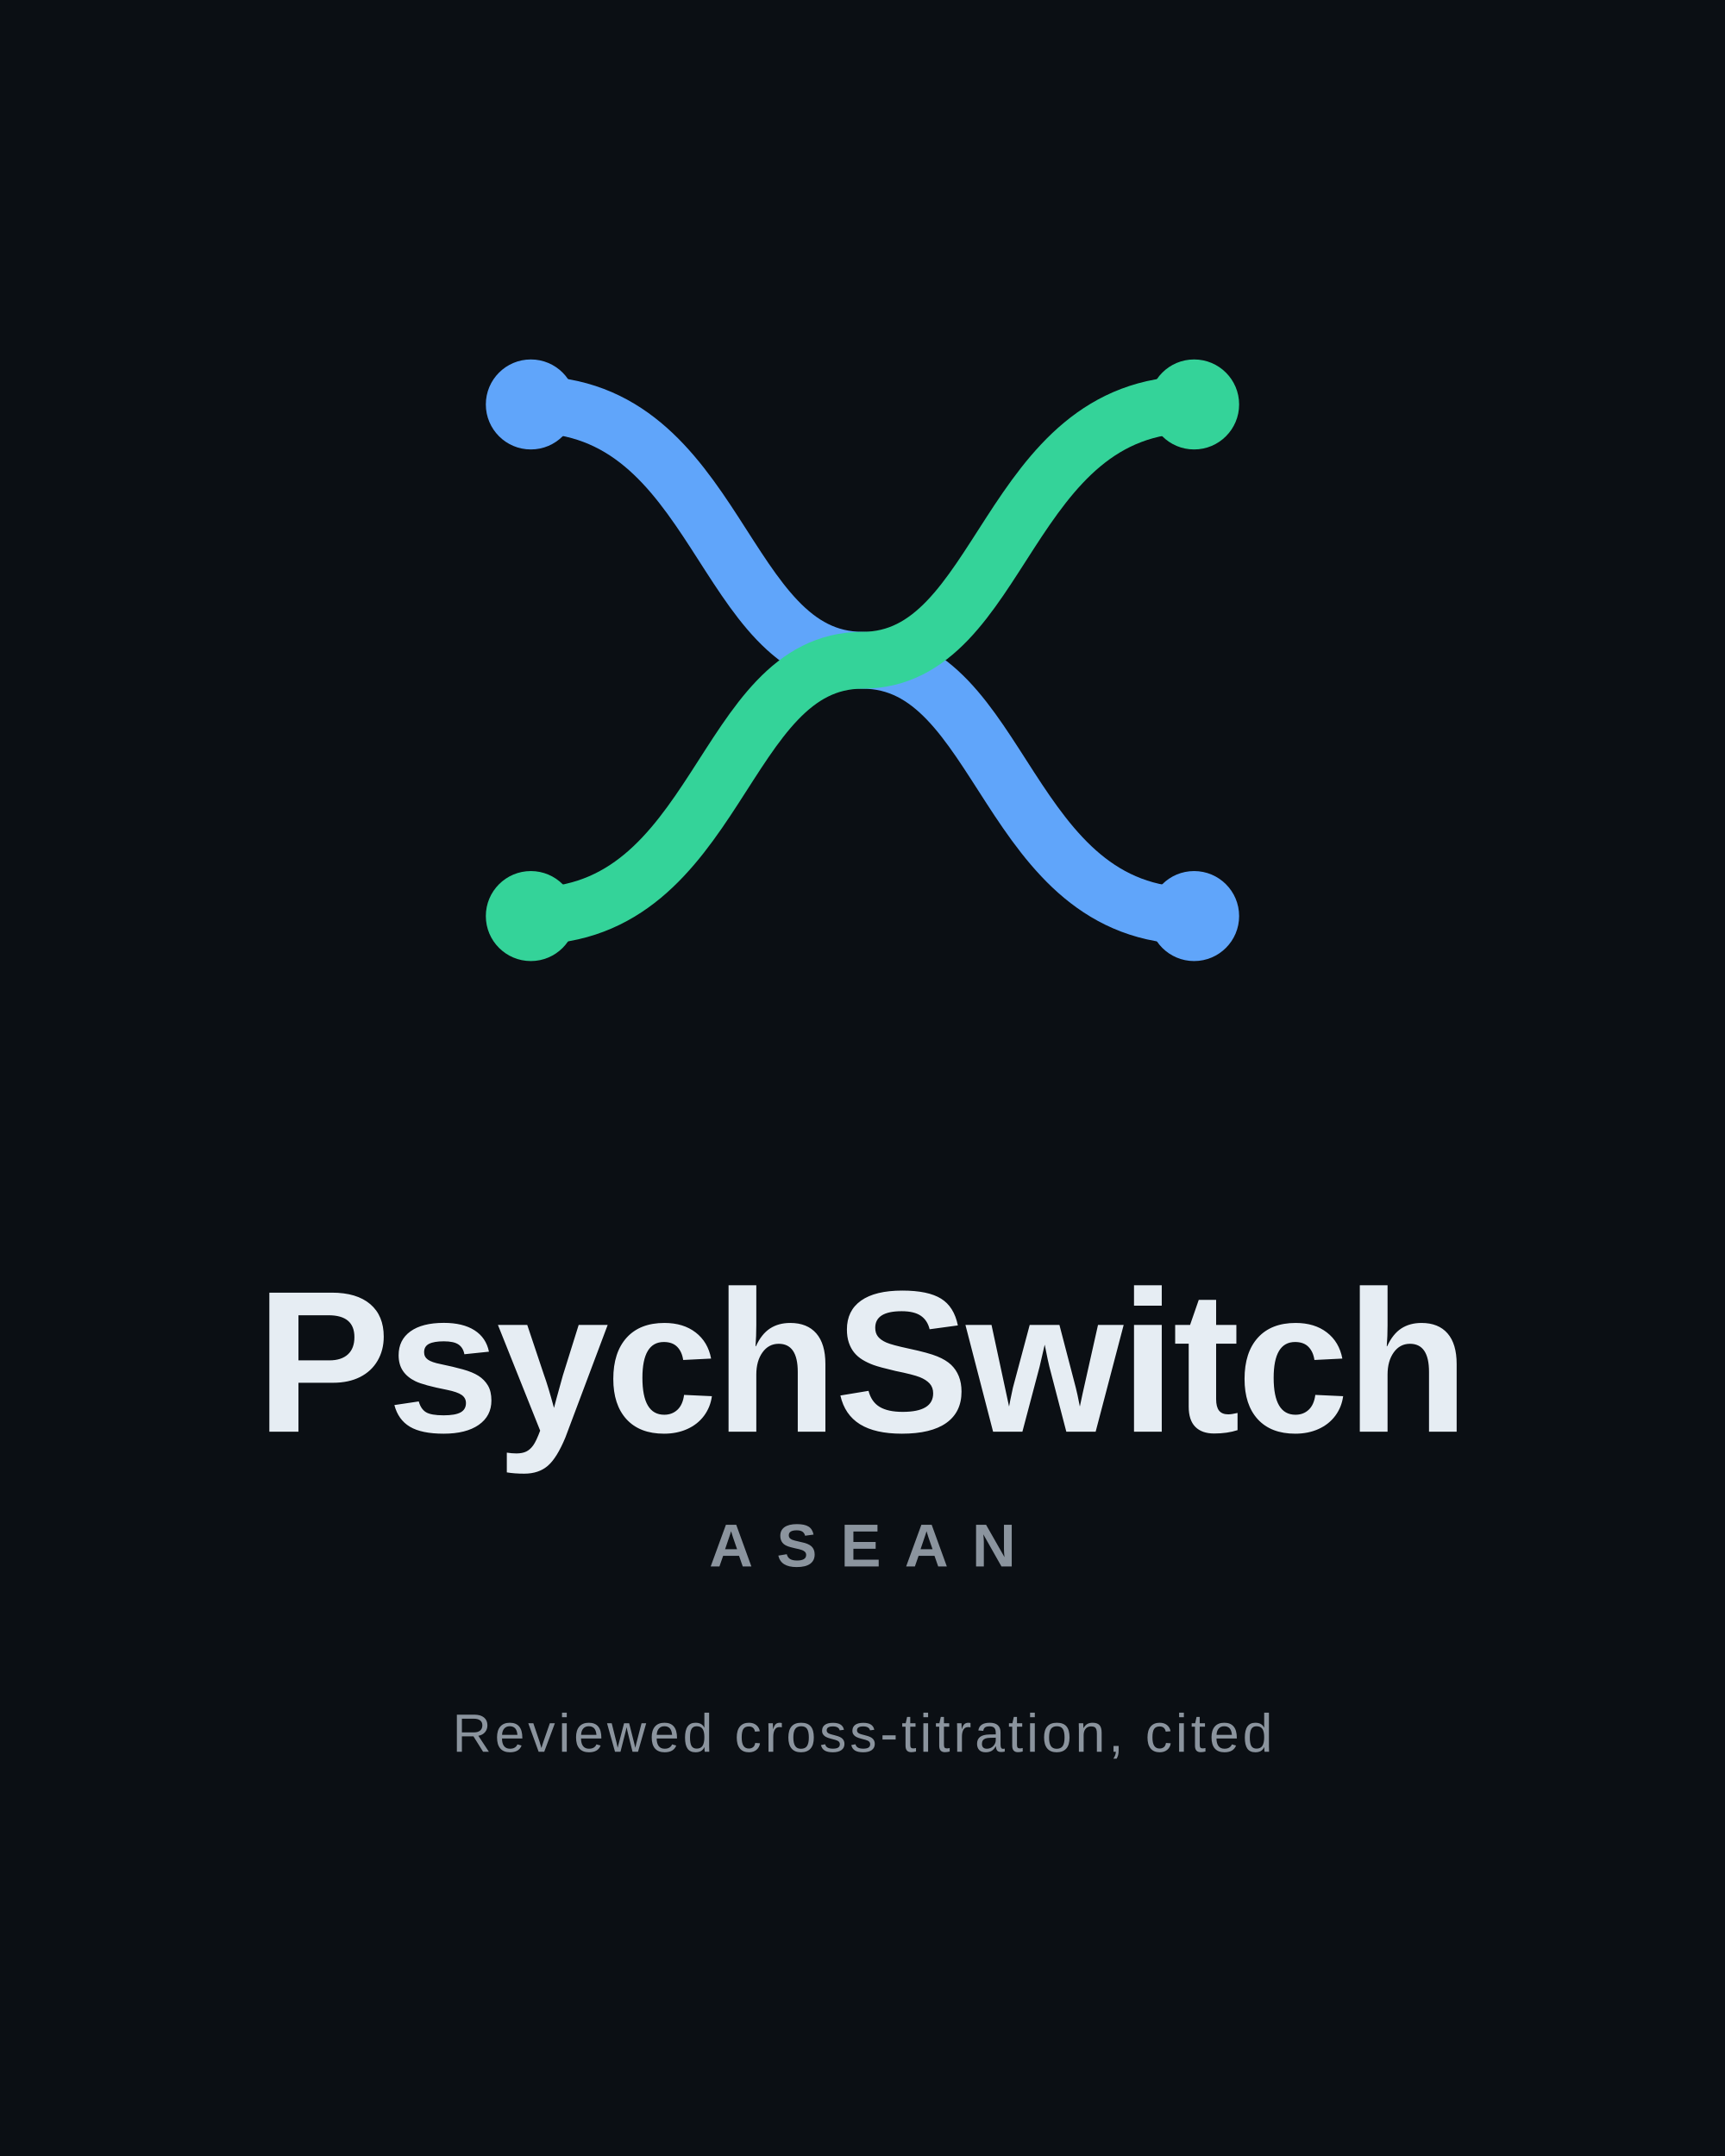
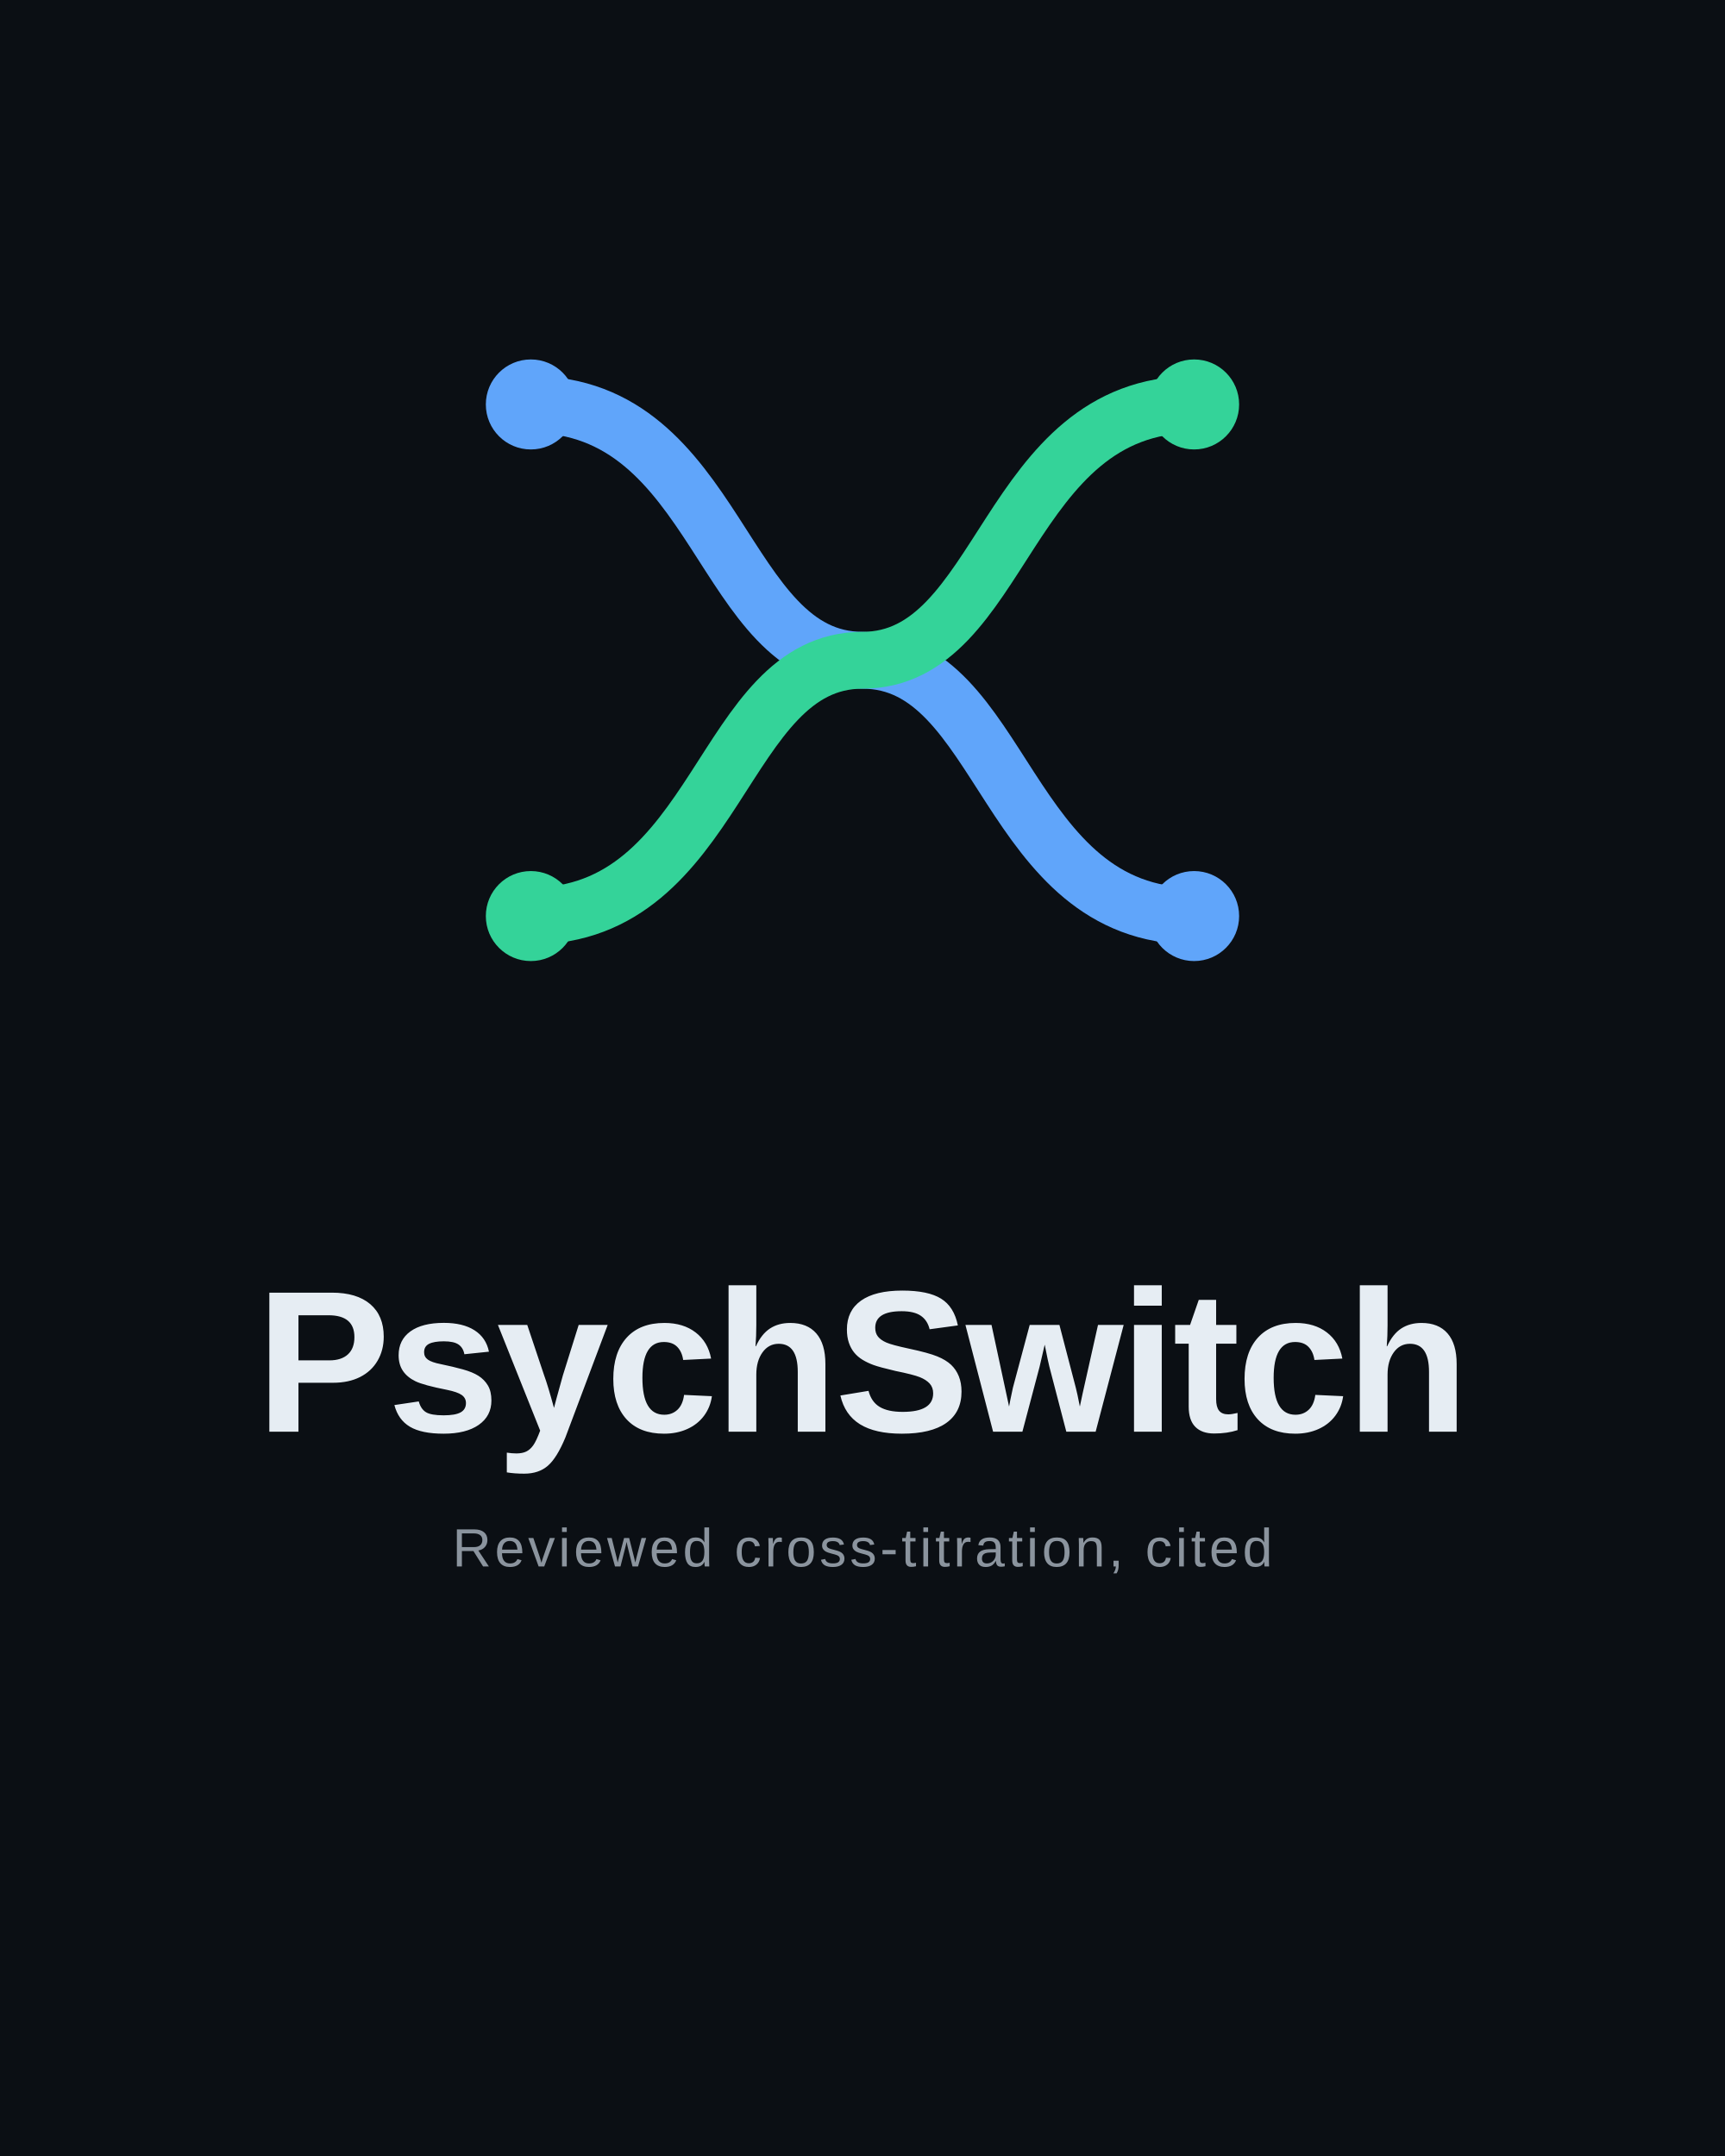
<svg xmlns="http://www.w3.org/2000/svg" viewBox="0 0 1024 1280" width="1024" height="1280">
  <rect width="1024" height="1280" fill="#0b0f14" />
  <g transform="translate(152, 32) scale(0.7031)">
    <rect width="1024" height="1024" rx="224" fill="#0b0f14" />
    <path d="M 232 296              C 392 296, 392 512, 512 512              C 632 512, 632 728, 792 728" fill="none" stroke="#60a5fa" stroke-width="48" stroke-linecap="round" />
    <path d="M 232 728              C 392 728, 392 512, 512 512              C 632 512, 632 296, 792 296" fill="none" stroke="#34d399" stroke-width="48" stroke-linecap="round" />
    <circle cx="232" cy="296" r="38" fill="#60a5fa" />
    <circle cx="792" cy="728" r="38" fill="#60a5fa" />
    <circle cx="232" cy="728" r="38" fill="#34d399" />
    <circle cx="792" cy="296" r="38" fill="#34d399" />
  </g>
  <text x="512" y="850" text-anchor="middle" font-family="Helvetica Neue, Arial, sans-serif" font-size="120" font-weight="800" fill="#e6edf3" letter-spacing="-2">
    PsychSwitch
  </text>
-   <text x="512" y="930" text-anchor="middle" font-family="Helvetica Neue, Arial, sans-serif" font-size="36" font-weight="600" fill="#8b949e" letter-spacing="14">
-     ASEAN
-   </text>
-   <text x="512" y="1040" text-anchor="middle" font-family="Helvetica Neue, Arial, sans-serif" font-size="32" font-weight="500" fill="#8b949e" letter-spacing="2">
+   <text x="512" y="930" text-anchor="middle" font-family="Helvetica Neue, Arial, sans-serif" font-size="32" font-weight="500" fill="#8b949e" letter-spacing="2">
    Reviewed cross-titration, cited
  </text>
</svg>
